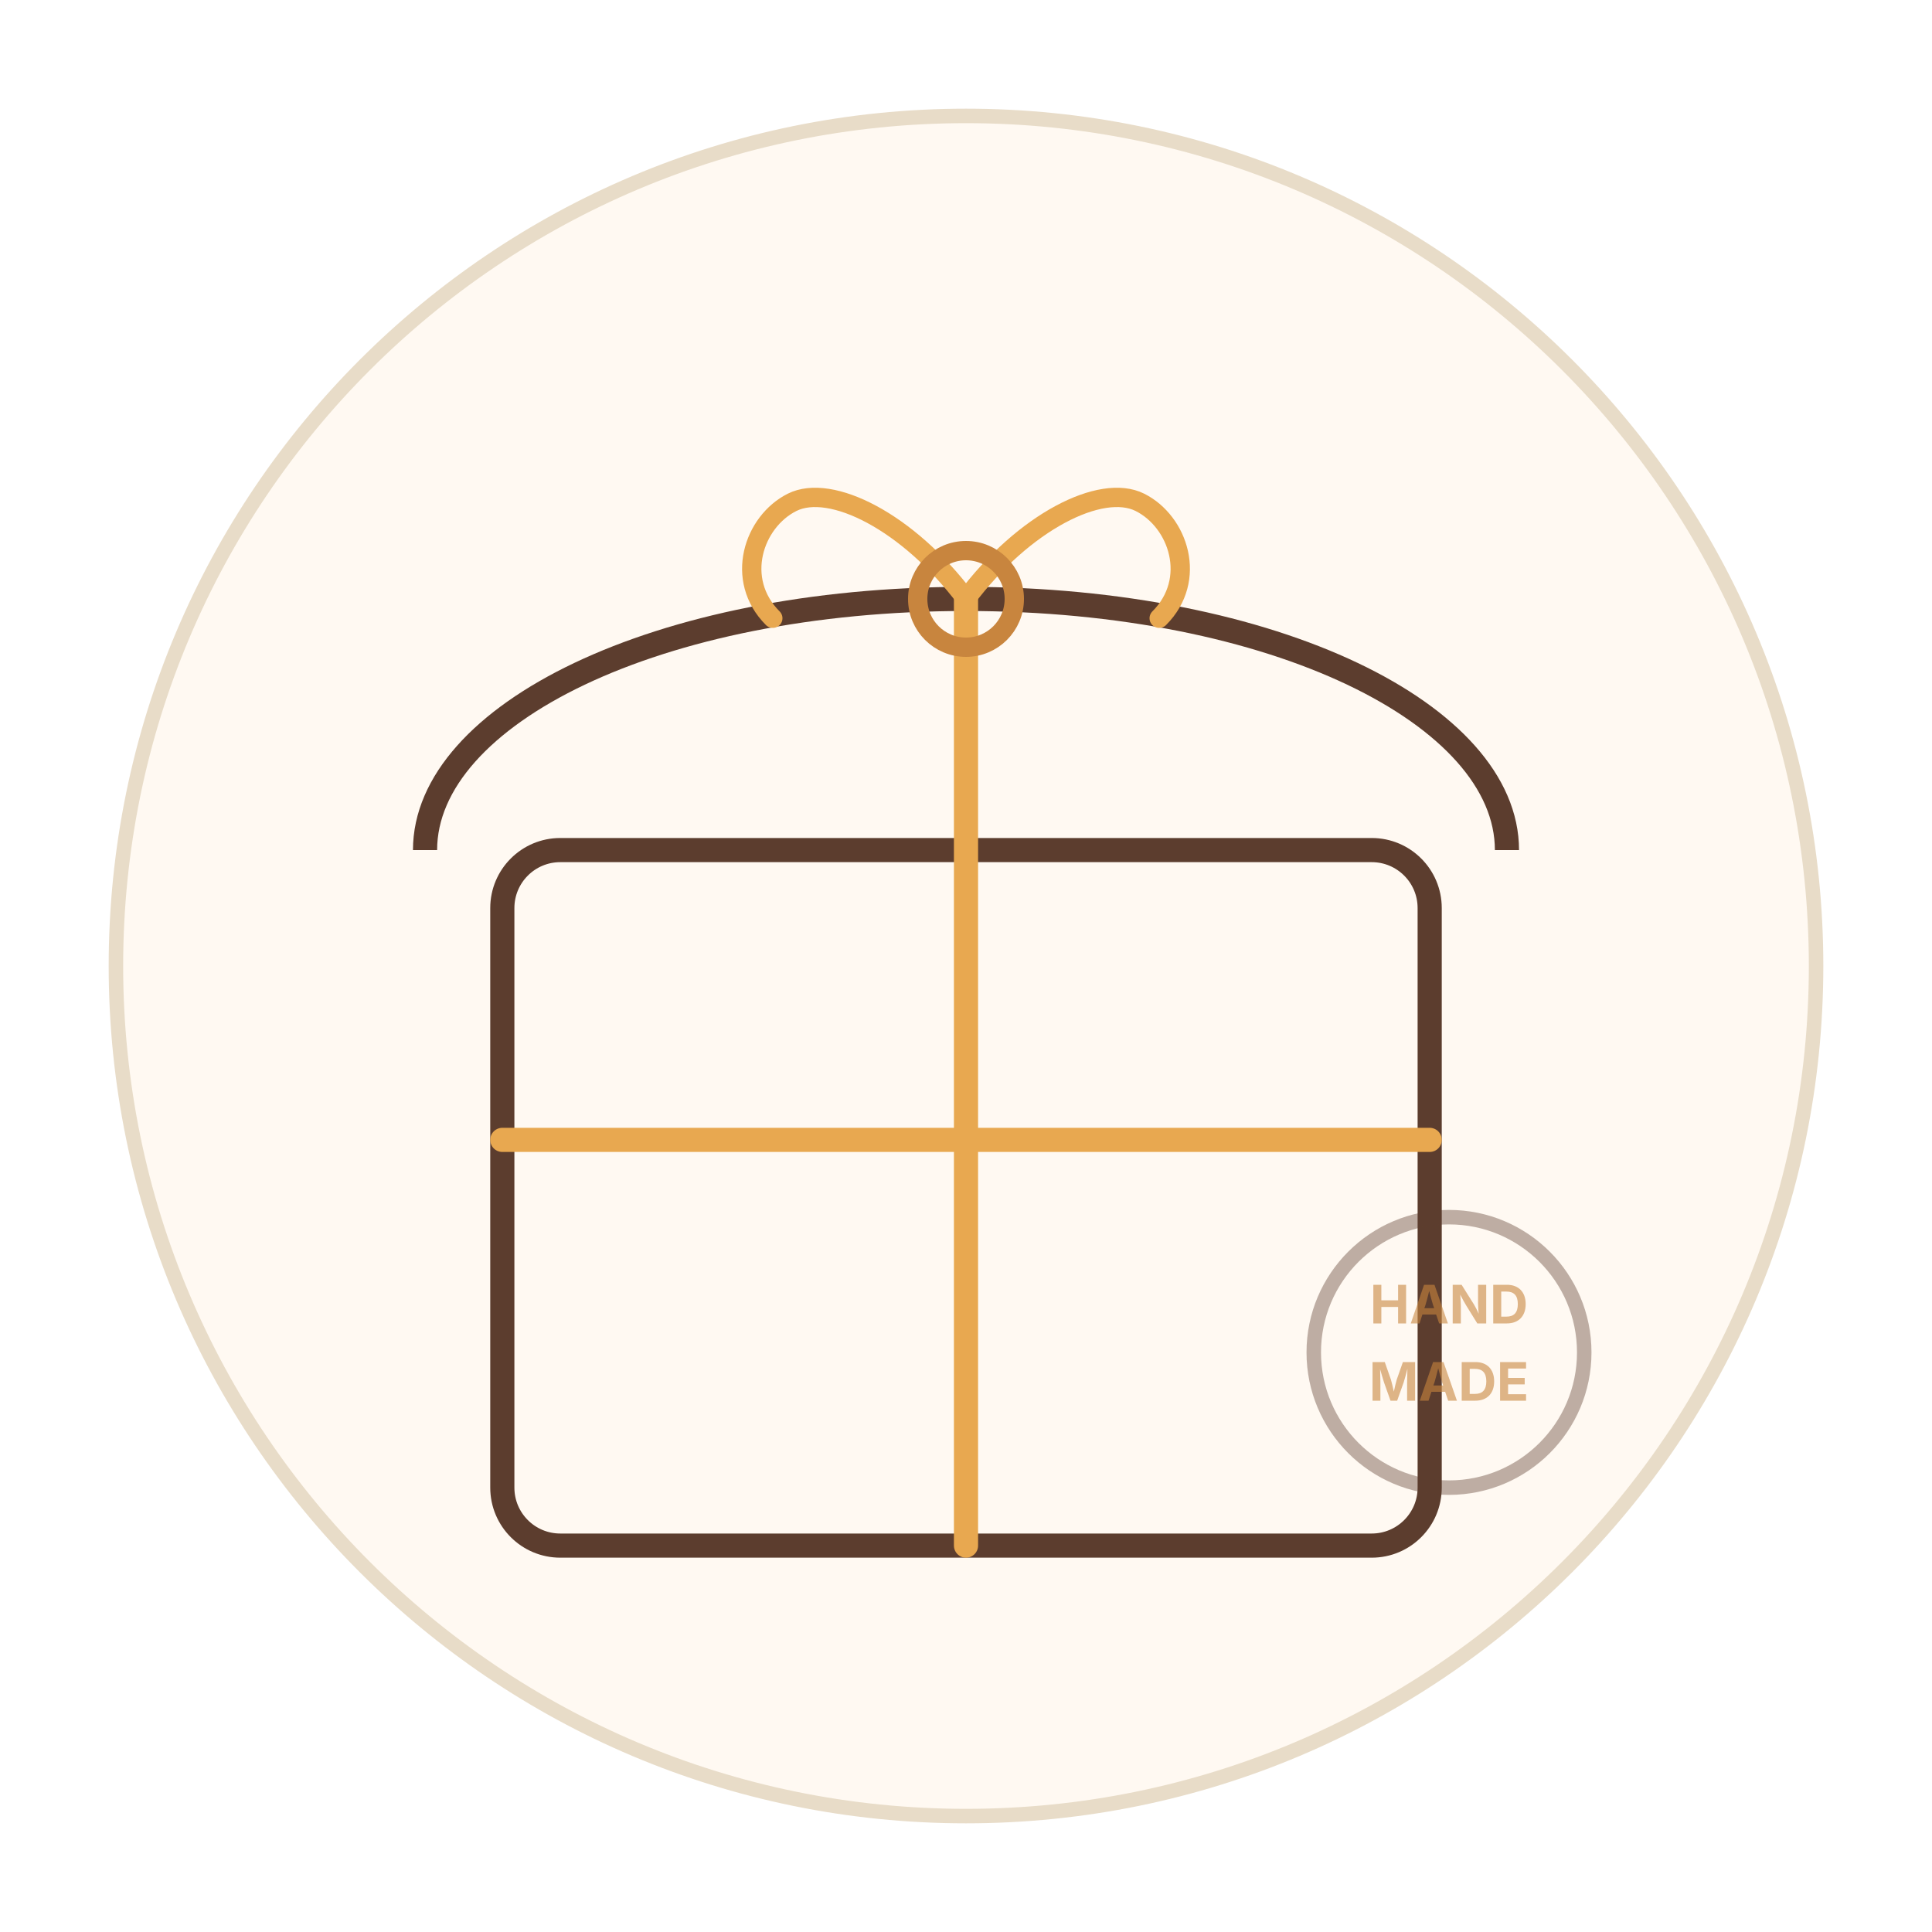
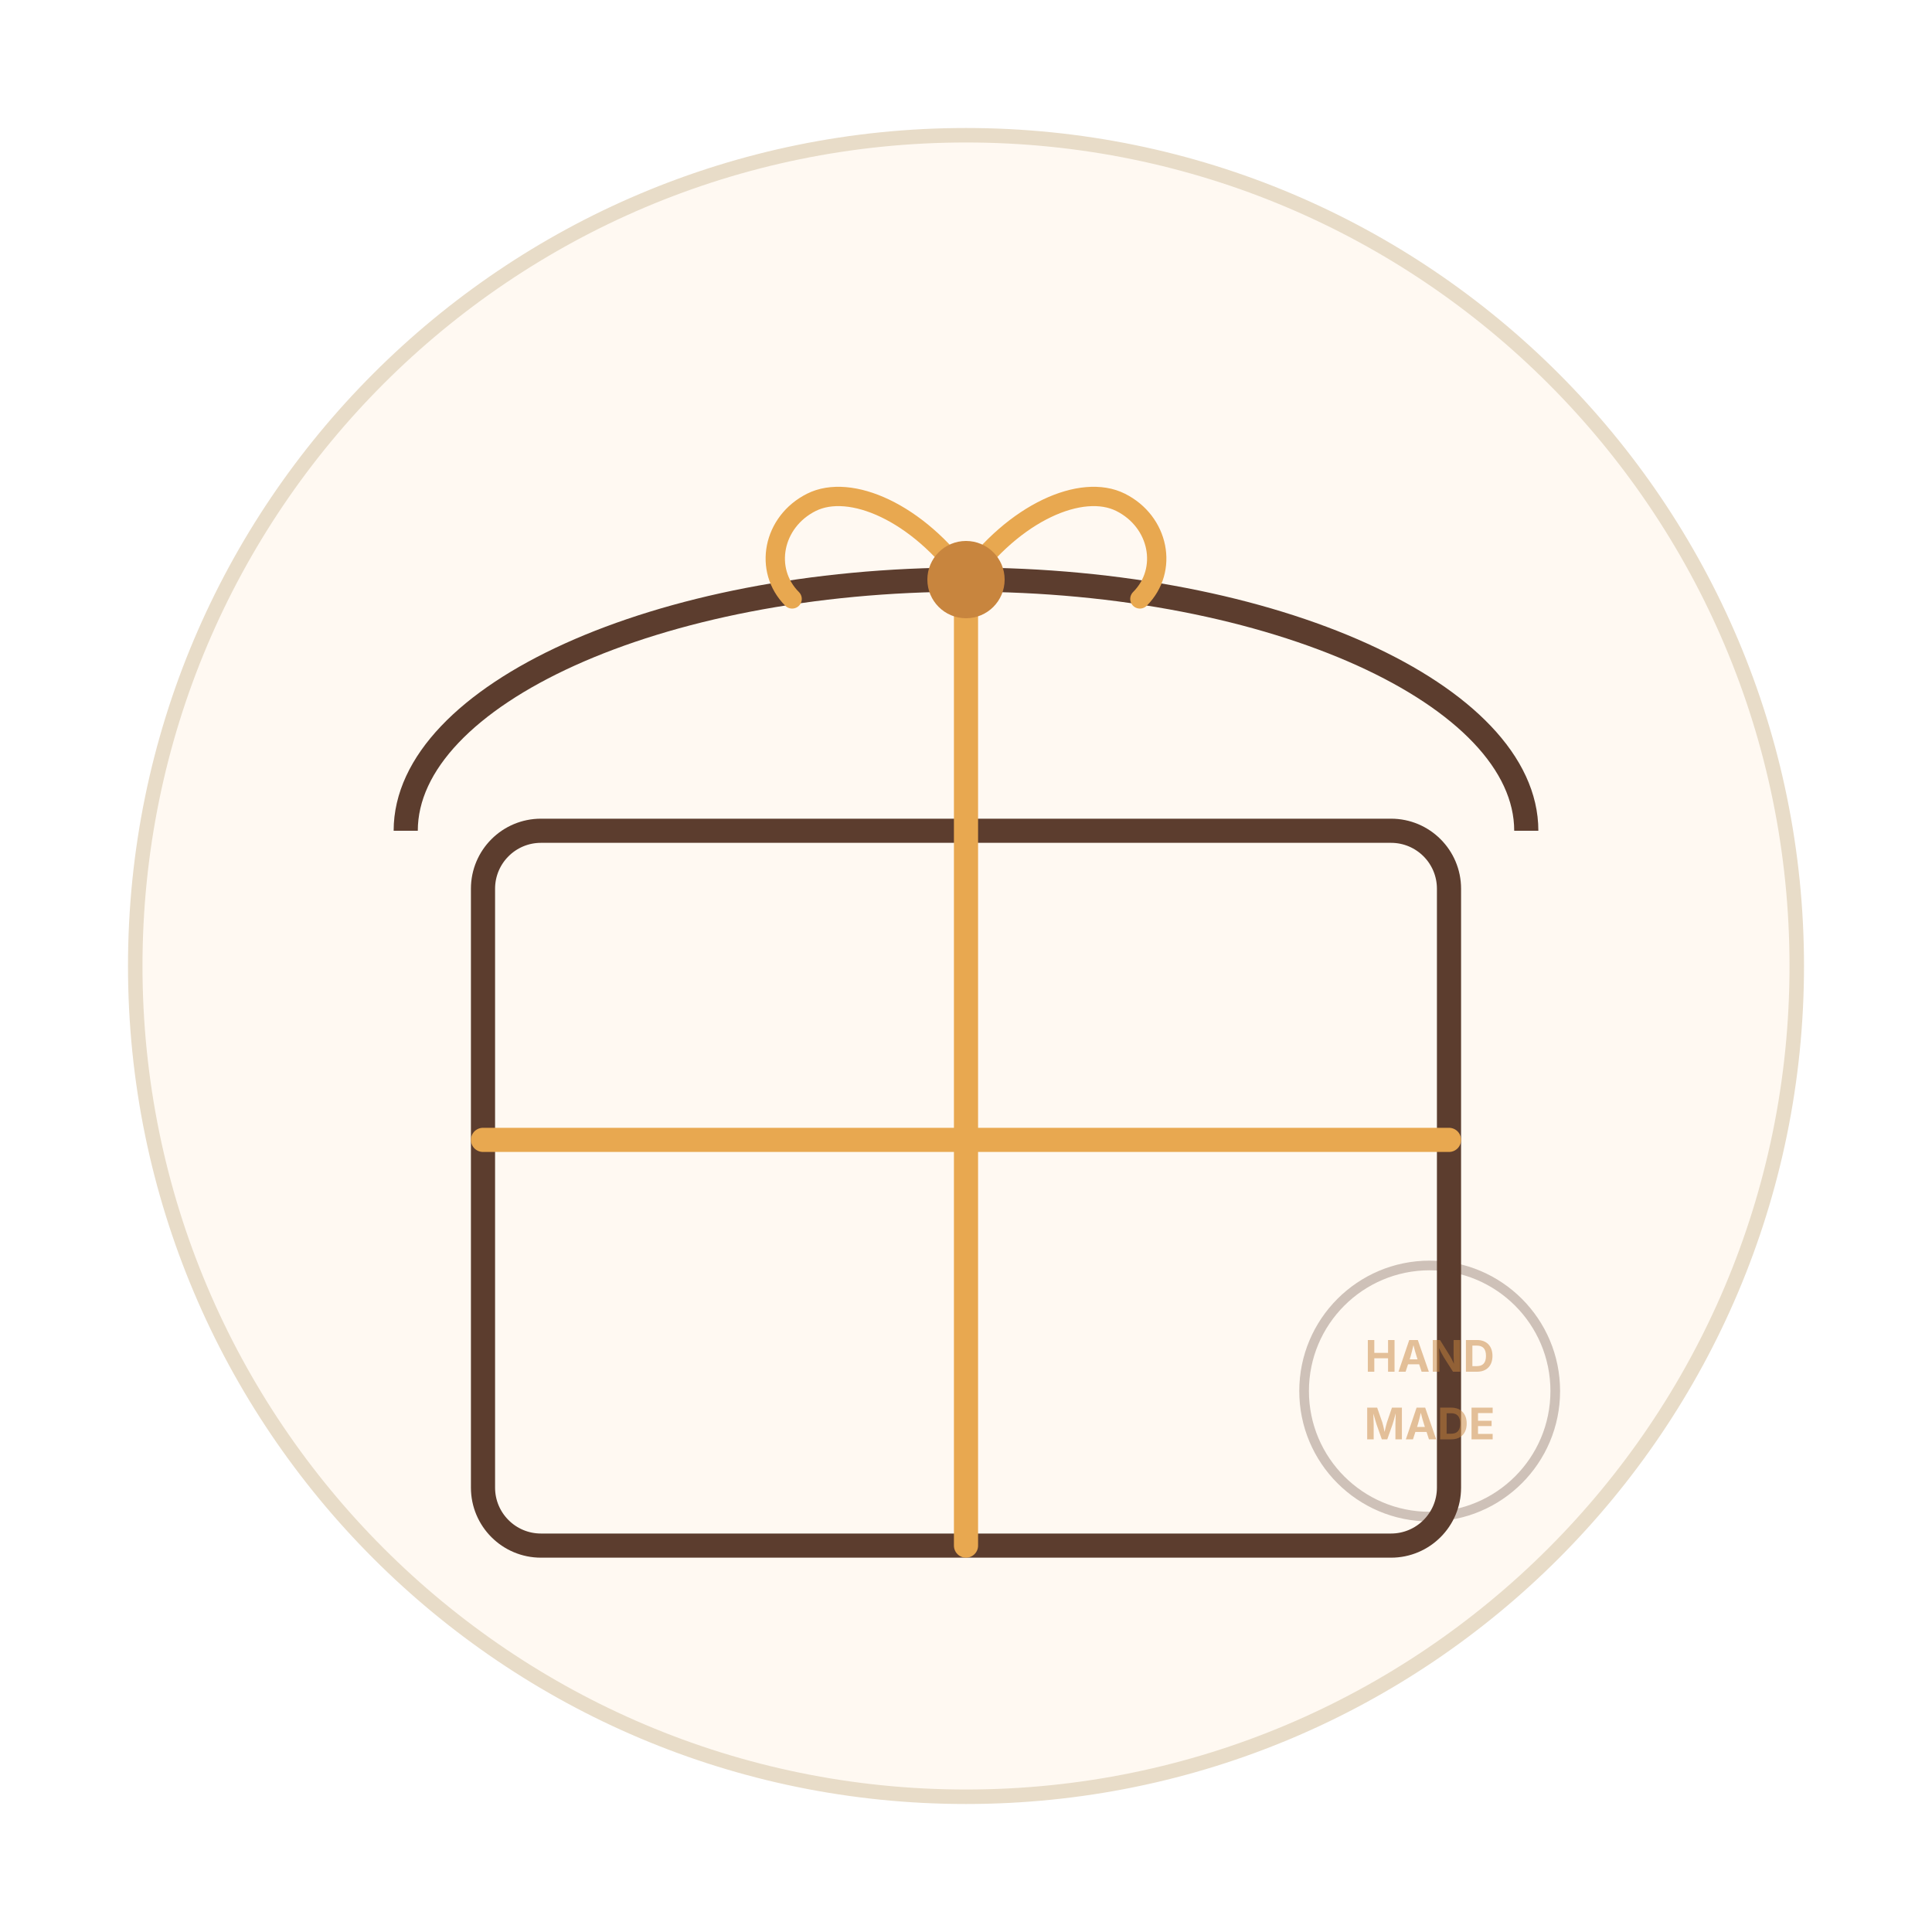
<svg xmlns="http://www.w3.org/2000/svg" width="200" height="200" viewBox="0 0 200 200">
-   <circle cx="100" cy="100" r="88" fill="#FFF9F2" stroke="#E8DCC8" stroke-width="1.5" />
-   <rect x="52" y="88" width="96" height="72" rx="6" fill="none" stroke="#5C3D2E" stroke-width="2.5" />
-   <path d="M44 88c0-14 24-26 56-26s56 12 56 26" fill="none" stroke="#5C3D2E" stroke-width="2.5" />
-   <line x1="100" y1="62" x2="100" y2="160" stroke="#E8A850" stroke-width="2.5" stroke-linecap="round" />
-   <line x1="52" y1="118" x2="148" y2="118" stroke="#E8A850" stroke-width="2.5" stroke-linecap="round" />
-   <path d="M100 62c-6-8-14-12-18-10s-6 8-2 12" fill="none" stroke="#E8A850" stroke-width="2" stroke-linecap="round" />
-   <path d="M100 62c6-8 14-12 18-10s6 8 2 12" fill="none" stroke="#E8A850" stroke-width="2" stroke-linecap="round" />
-   <circle cx="100" cy="62" r="5" fill="none" stroke="#C8853E" stroke-width="2" />
-   <circle cx="150" cy="140" r="14" fill="none" stroke="#5C3D2E" stroke-width="1.5" opacity="0.4" />
-   <text x="150" y="137" text-anchor="middle" font-size="5.5" font-weight="700" fill="#C8853E" opacity="0.6" font-family="Inter,sans-serif">HAND</text>
-   <text x="150" y="145" text-anchor="middle" font-size="5.5" font-weight="700" fill="#C8853E" opacity="0.6" font-family="Inter,sans-serif">MADE</text>
+   <circle cx="100" cy="100" r="86" fill="#FFF9F2" stroke="#E8DCC8" stroke-width="1.5" />
+   <rect x="50" y="86" width="100" height="74" rx="6" fill="none" stroke="#5C3D2E" stroke-width="2.5" />
+   <path d="M42 86c0-14 26-26 58-26s58 12 58 26" fill="none" stroke="#5C3D2E" stroke-width="2.5" />
+   <line x1="100" y1="60" x2="100" y2="160" stroke="#E8A850" stroke-width="2.5" stroke-linecap="round" />
+   <line x1="50" y1="118" x2="150" y2="118" stroke="#E8A850" stroke-width="2.5" stroke-linecap="round" />
+   <path d="M100 60c-5-7-12-10-16-8s-5 7-2 10" fill="none" stroke="#E8A850" stroke-width="2" stroke-linecap="round" />
+   <path d="M100 60c5-7 12-10 16-8s5 7 2 10" fill="none" stroke="#E8A850" stroke-width="2" stroke-linecap="round" />
+   <circle cx="100" cy="60" r="4" fill="#C8853E" />
+   <circle cx="148" cy="144" r="13" fill="none" stroke="#5C3D2E" stroke-width="1" opacity="0.3" />
+   <text x="148" y="142" text-anchor="middle" font-size="4.5" font-weight="700" fill="#C8853E" opacity="0.5" font-family="Inter,sans-serif">HAND</text>
+   <text x="148" y="149" text-anchor="middle" font-size="4.5" font-weight="700" fill="#C8853E" opacity="0.5" font-family="Inter,sans-serif">MADE</text>
</svg>
